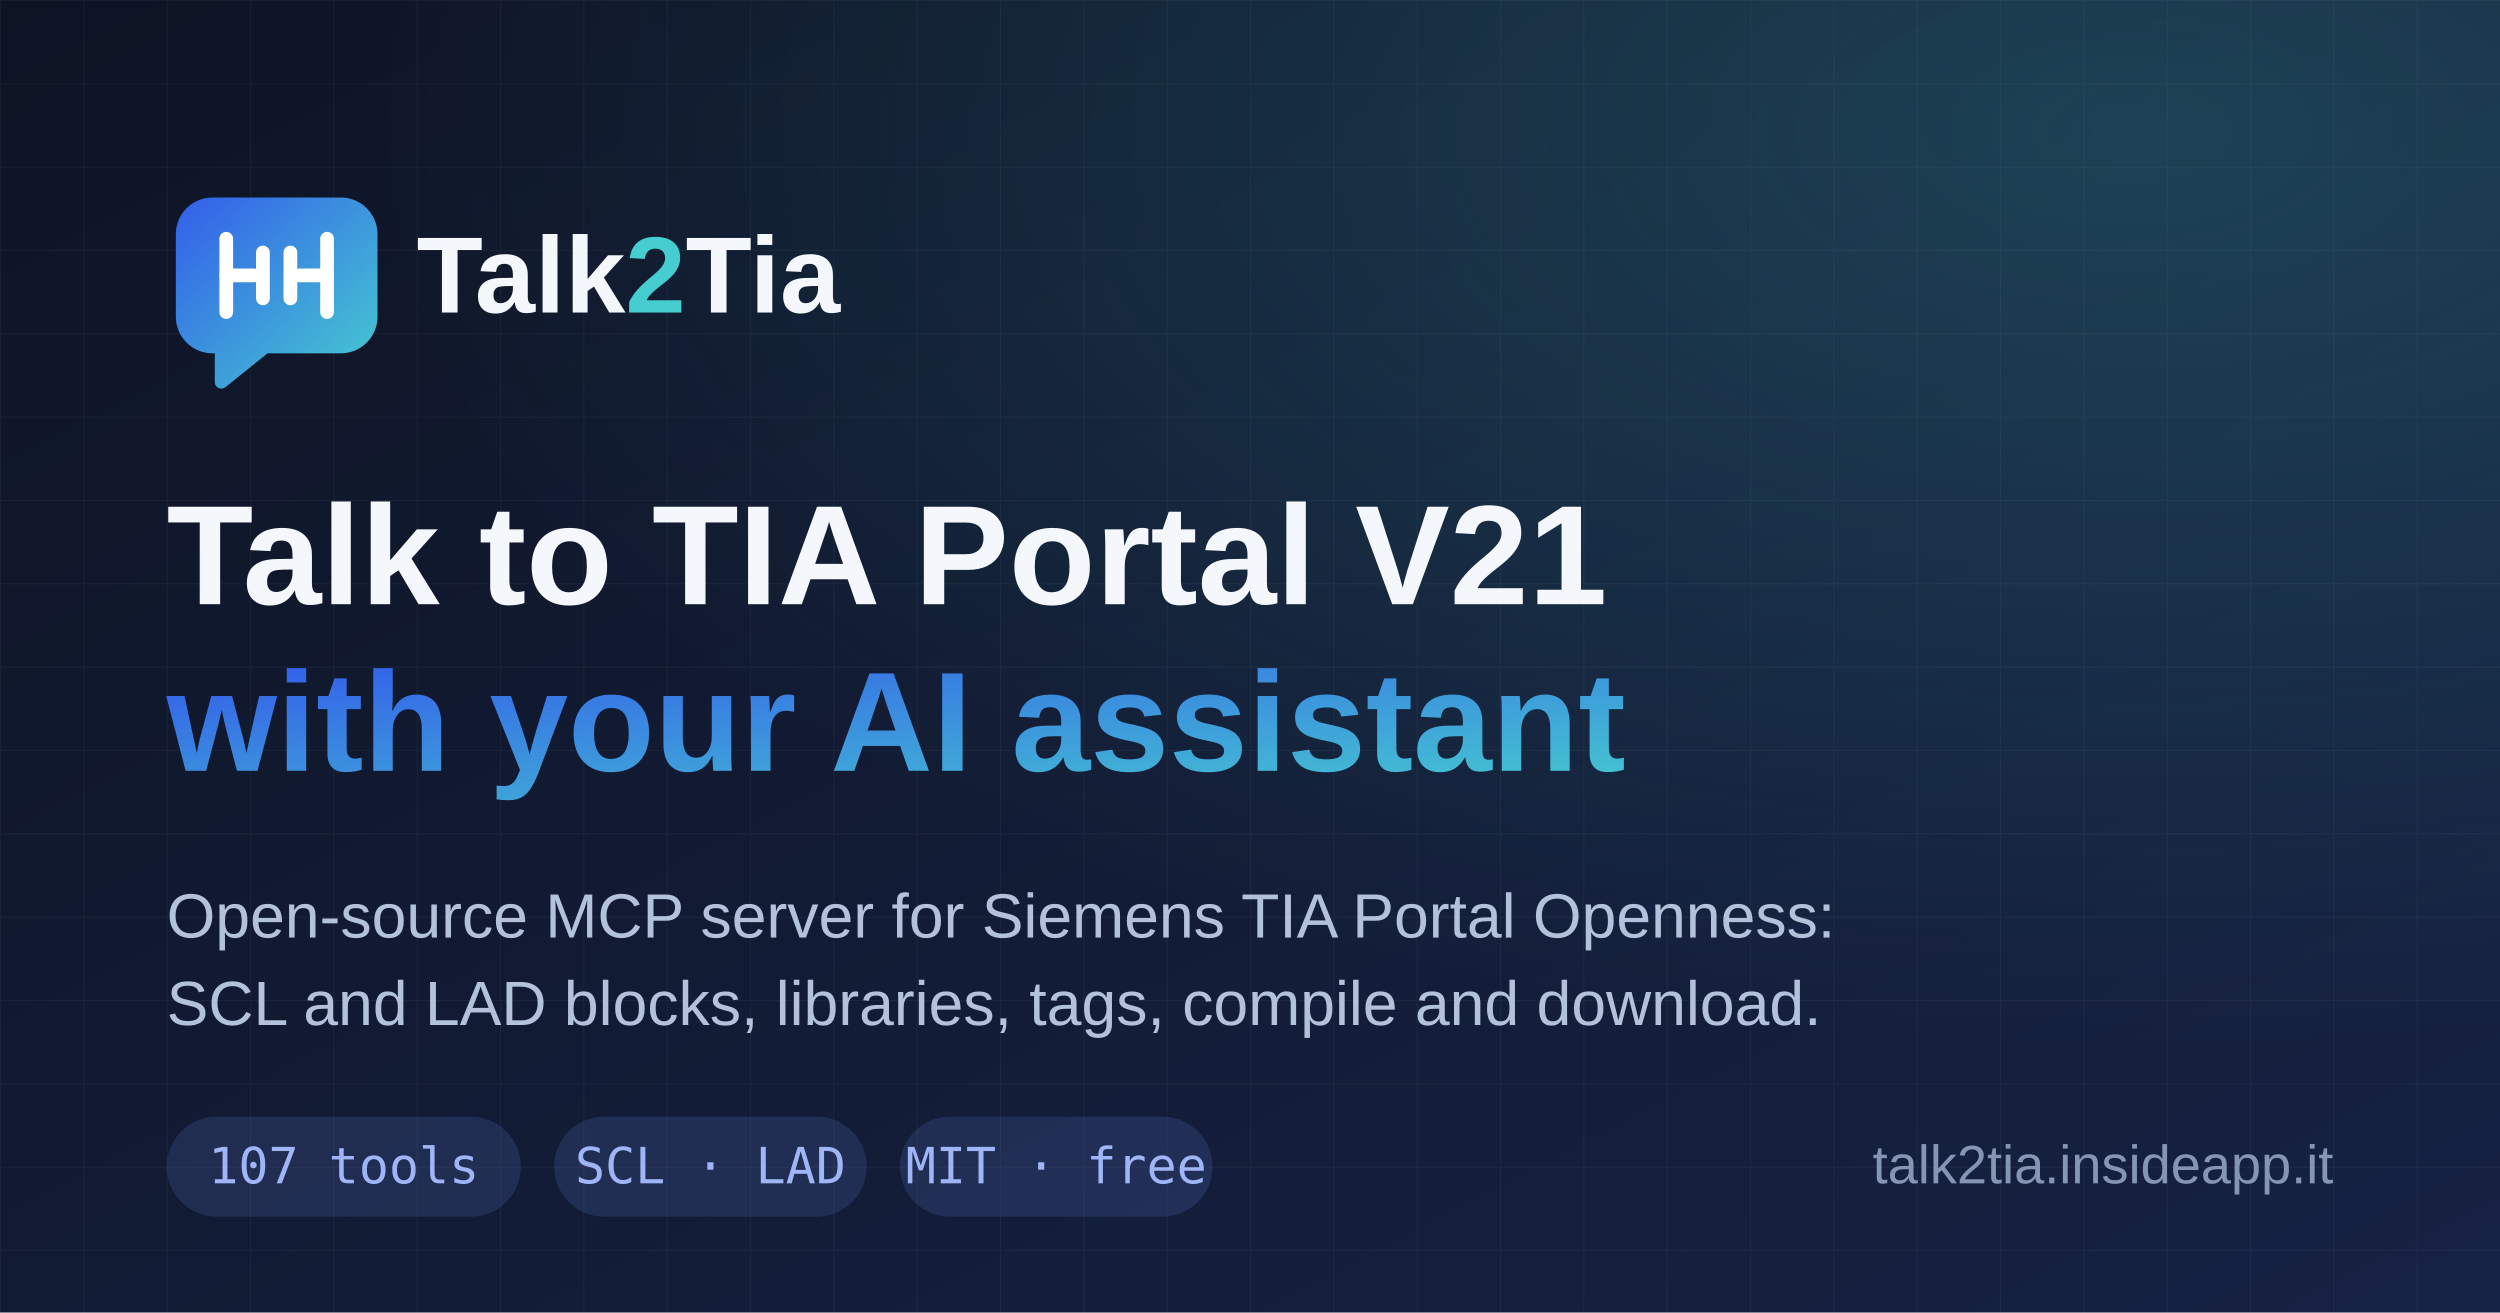
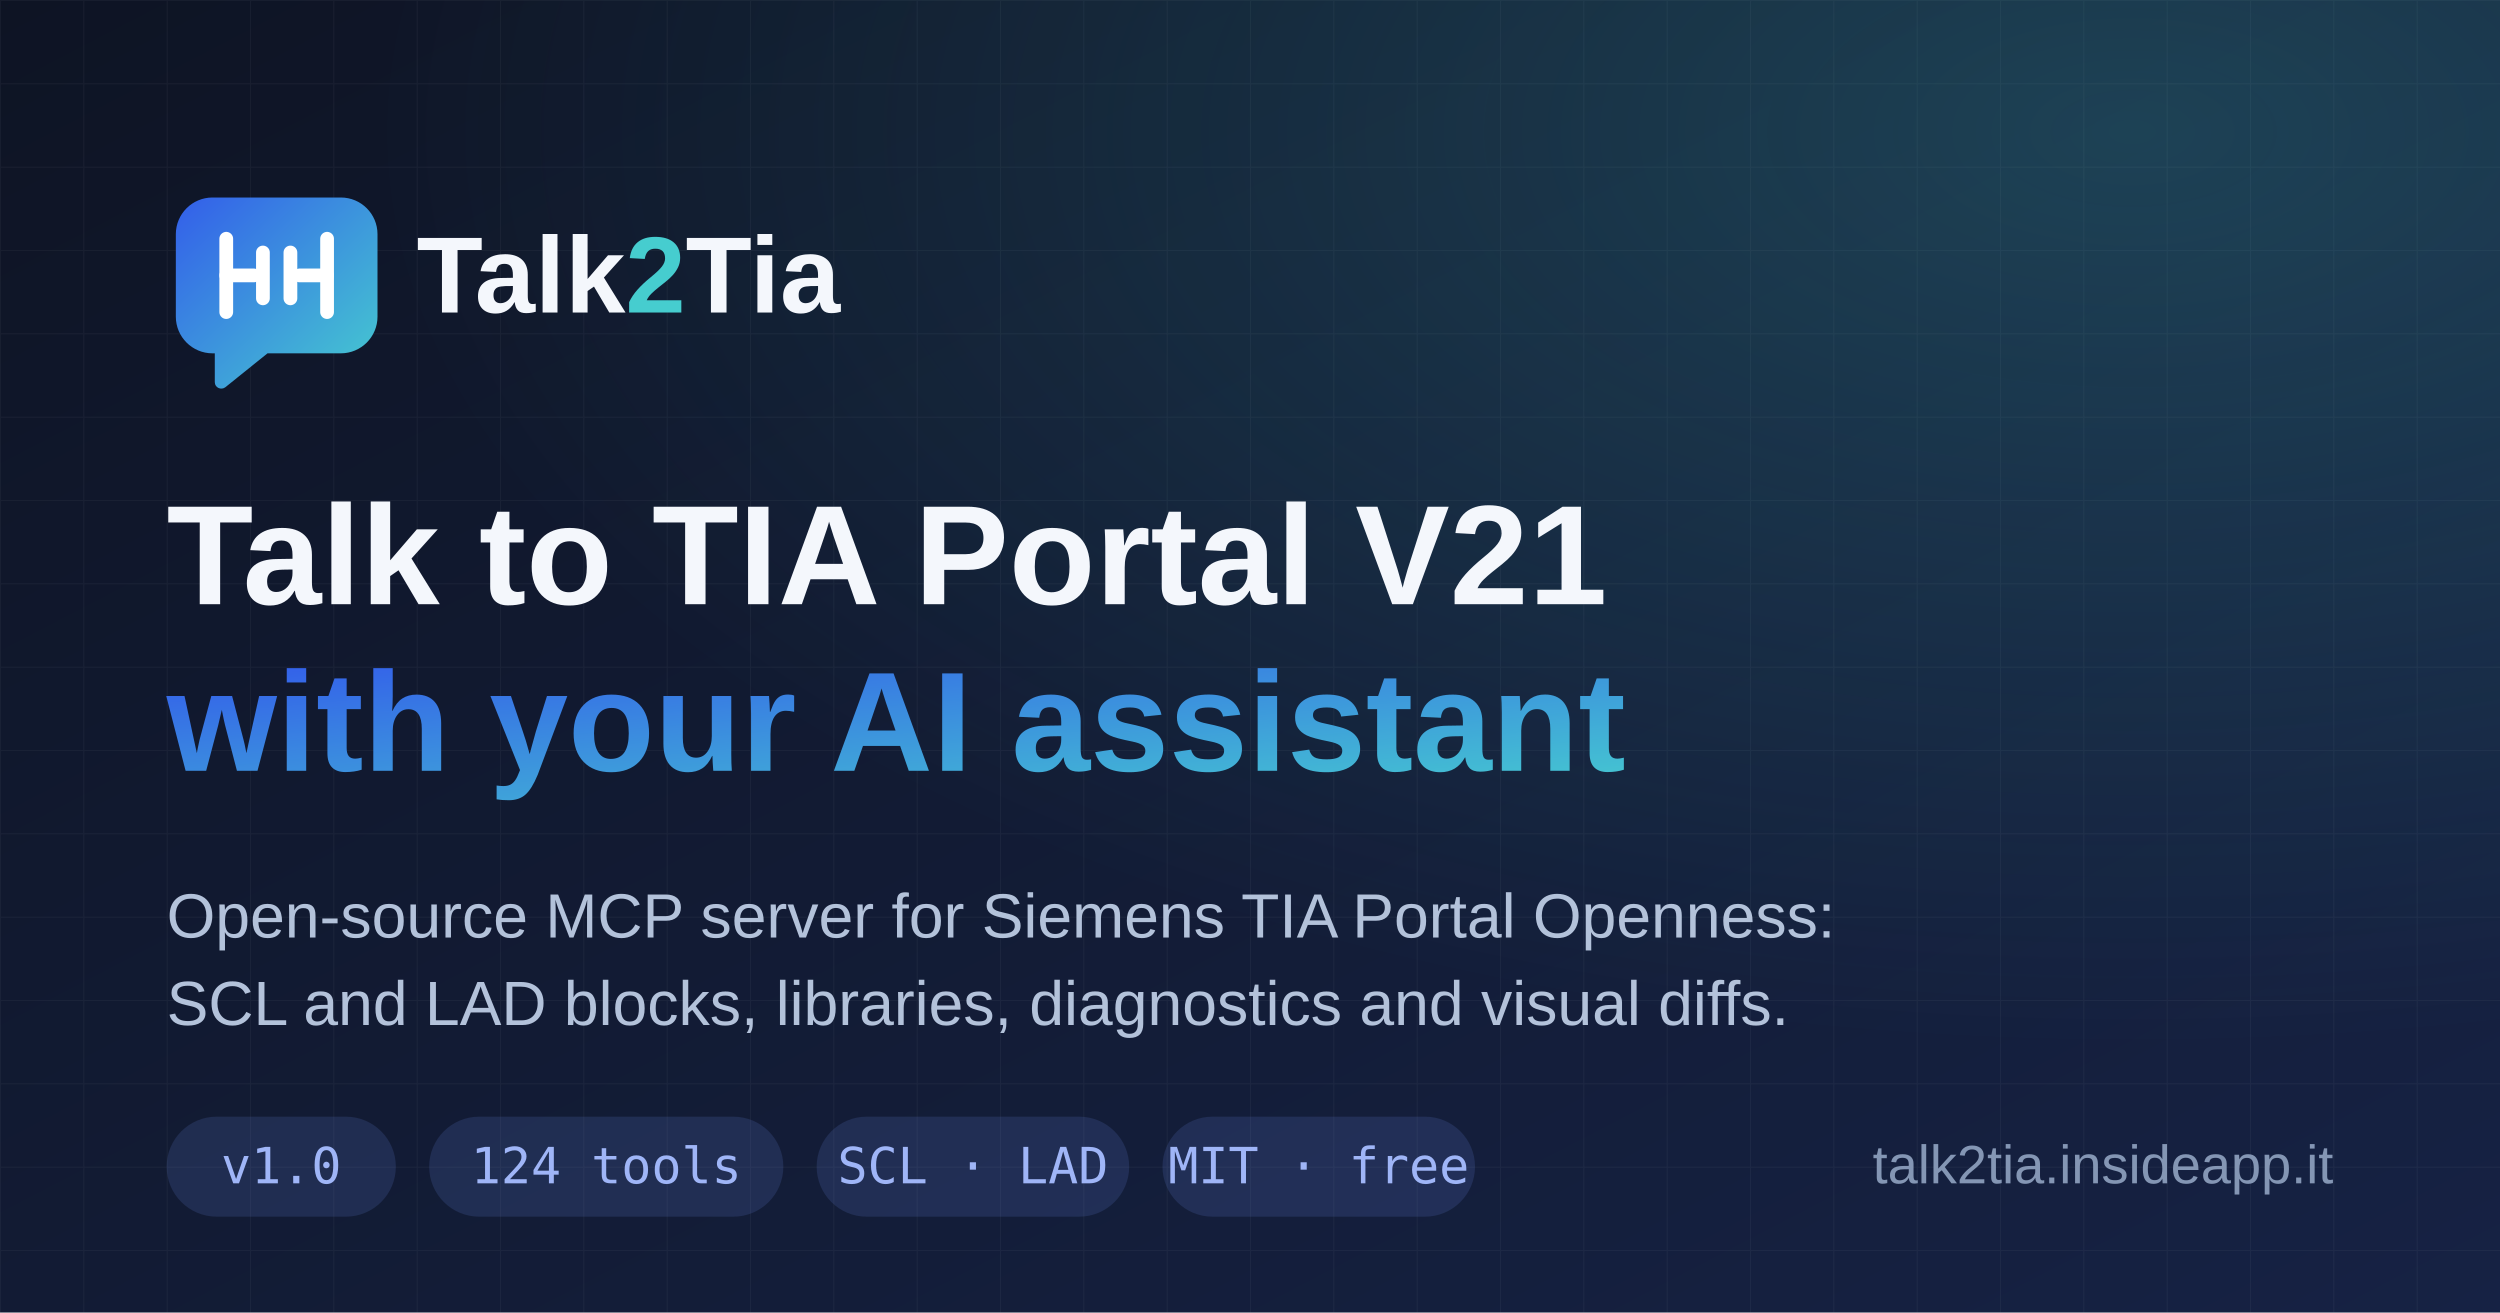
<svg xmlns="http://www.w3.org/2000/svg" width="1200" height="630" viewBox="0 0 1200 630">
  <defs>
    <linearGradient id="bg" x1="0" y1="0" x2="1" y2="1">
      <stop offset="0" stop-color="#0e1424" />
      <stop offset="1" stop-color="#162244" />
    </linearGradient>
    <linearGradient id="brand" x1="0" y1="0" x2="1" y2="1">
      <stop offset="0" stop-color="#335EEA" />
      <stop offset="1" stop-color="#46CDCF" />
    </linearGradient>
    <radialGradient id="glow" cx="0.85" cy="0.1" r="0.7">
      <stop offset="0" stop-color="#46CDCF" stop-opacity="0.22" />
      <stop offset="1" stop-color="#46CDCF" stop-opacity="0" />
    </radialGradient>
    <pattern id="grid" width="40" height="40" patternUnits="userSpaceOnUse">
      <path d="M40 0H0V40" fill="none" stroke="#ffffff" stroke-opacity="0.04" stroke-width="1" />
    </pattern>
  </defs>
  <rect width="1200" height="630" fill="url(#bg)" />
  <rect width="1200" height="630" fill="url(#grid)" />
  <rect width="1200" height="630" fill="url(#glow)" />
  <g transform="translate(80 86) scale(2.2)">
    <path fill="url(#brand)" d="M10 4h28a8 8 0 0 1 8 8v18a8 8 0 0 1-8 8H22l-9.2 7.4c-.9.7-2.3.1-2.3-1.1V38H10a8 8 0 0 1-8-8V12a8 8 0 0 1 8-8z" />
    <g stroke="#fff" stroke-width="3" stroke-linecap="round" fill="none">
      <path d="M13 13v16M35 13v16" />
      <path d="M13 21h6M29 21h6" />
      <path d="M21 16v10M27 16v10" />
    </g>
  </g>
  <text x="200" y="150" font-family="Segoe UI, Arial, sans-serif" font-size="52" font-weight="700" fill="#f4f7fc">Talk<tspan fill="#46CDCF">2</tspan>Tia</text>
  <text x="80" y="290" font-family="Segoe UI, Arial, sans-serif" font-size="68" font-weight="700" fill="#f4f7fc">Talk to TIA Portal V21</text>
  <text x="80" y="370" font-family="Segoe UI, Arial, sans-serif" font-size="68" font-weight="700" fill="url(#brand)">with your AI assistant</text>
  <text x="80" y="450" font-family="Segoe UI, Arial, sans-serif" font-size="30" fill="#b3c2da">Open-source MCP server for Siemens TIA Portal Openness:</text>
-   <text x="80" y="492" font-family="Segoe UI, Arial, sans-serif" font-size="30" fill="#b3c2da">SCL and LAD blocks, libraries, tags, compile and download.</text>
+   <text x="80" y="492" font-family="Segoe UI, Arial, sans-serif" font-size="30" fill="#b3c2da">SCL and LAD blocks, libraries, diagnostics and visual diffs.</text>
  <g font-family="Consolas, monospace" font-size="24" fill="#9fb5f7">
-     <rect x="80" y="536" width="170" height="48" rx="24" fill="#6c8aec" fill-opacity="0.16" />
-     <text x="165" y="568" text-anchor="middle">107 tools</text>
-     <rect x="266" y="536" width="150" height="48" rx="24" fill="#6c8aec" fill-opacity="0.16" />
-     <text x="341" y="568" text-anchor="middle">SCL · LAD</text>
-     <rect x="432" y="536" width="150" height="48" rx="24" fill="#6c8aec" fill-opacity="0.16" />
-     <text x="507" y="568" text-anchor="middle">MIT · free</text>
+     <rect x="80" y="536" width="110" height="48" rx="24" fill="#6c8aec" fill-opacity="0.16" />
+     <text x="135" y="568" text-anchor="middle">v1.0</text>
+     <rect x="206" y="536" width="170" height="48" rx="24" fill="#6c8aec" fill-opacity="0.16" />
+     <text x="291" y="568" text-anchor="middle">124 tools</text>
+     <rect x="392" y="536" width="150" height="48" rx="24" fill="#6c8aec" fill-opacity="0.16" />
+     <text x="467" y="568" text-anchor="middle">SCL · LAD</text>
+     <rect x="558" y="536" width="150" height="48" rx="24" fill="#6c8aec" fill-opacity="0.16" />
+     <text x="633" y="568" text-anchor="middle">MIT · free</text>
  </g>
  <text x="1120" y="568" text-anchor="end" font-family="Segoe UI, Arial, sans-serif" font-size="26" fill="#8496b4">talk2tia.insideapp.it</text>
</svg>
